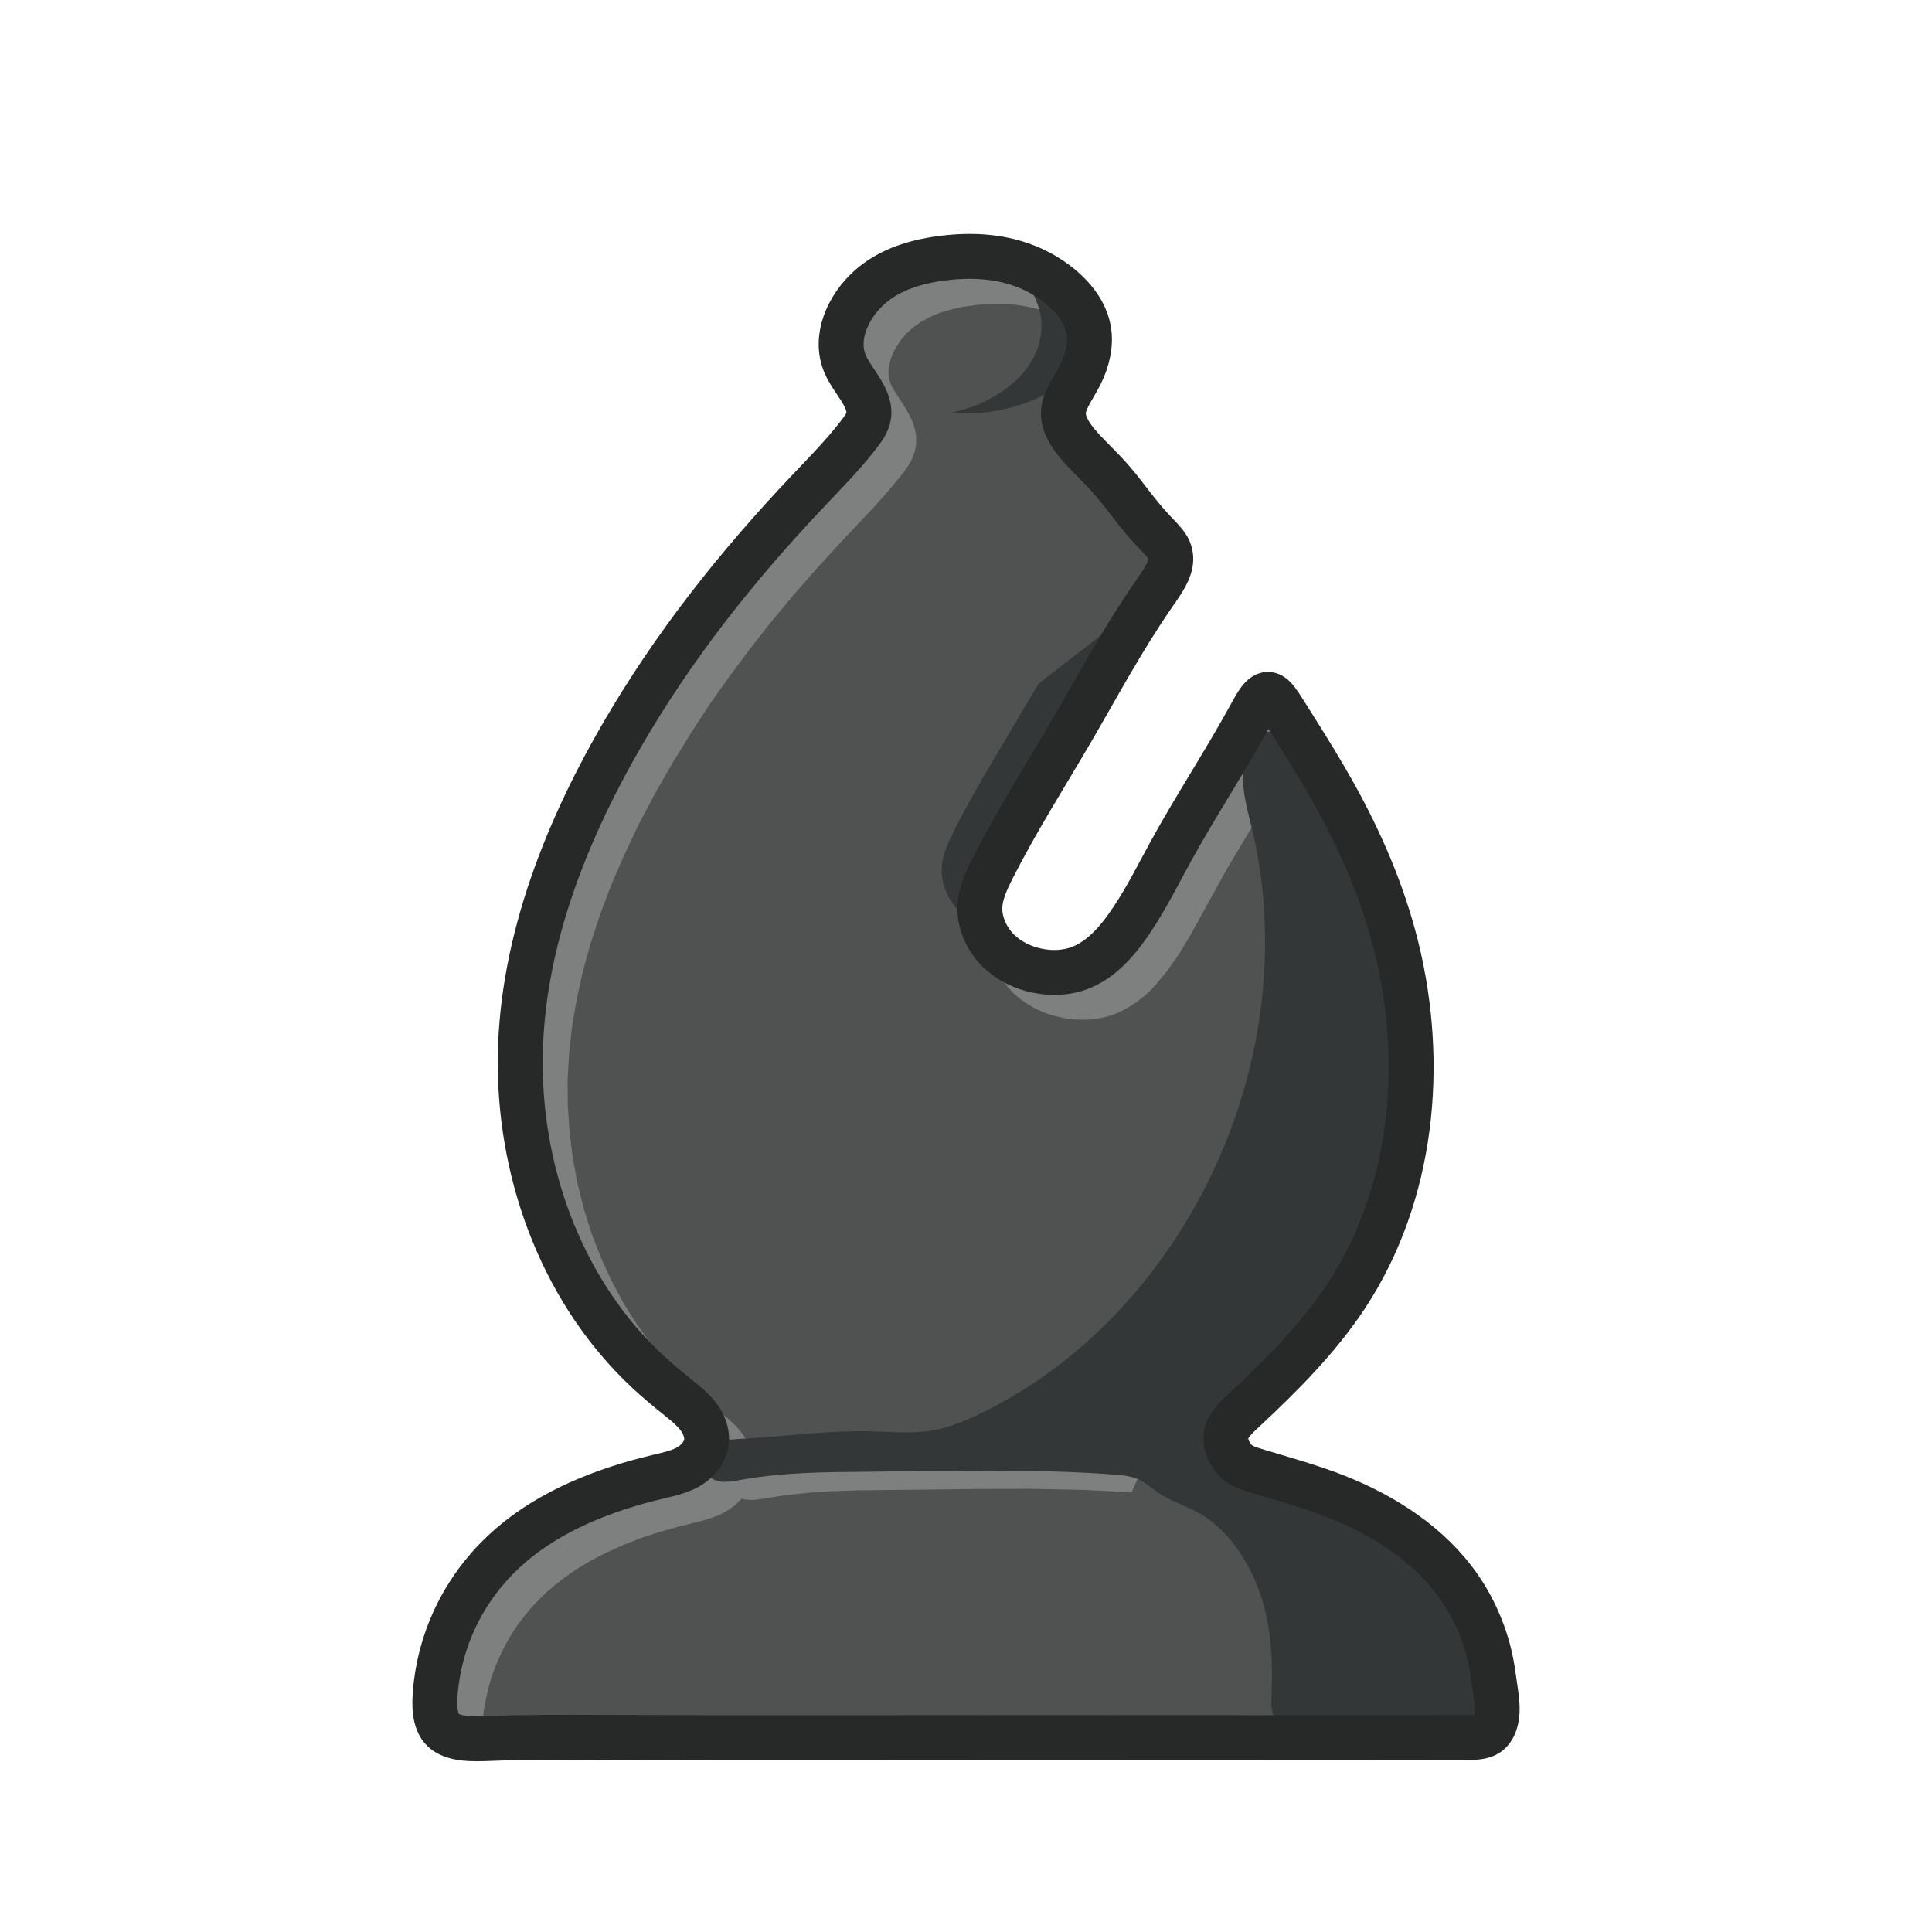
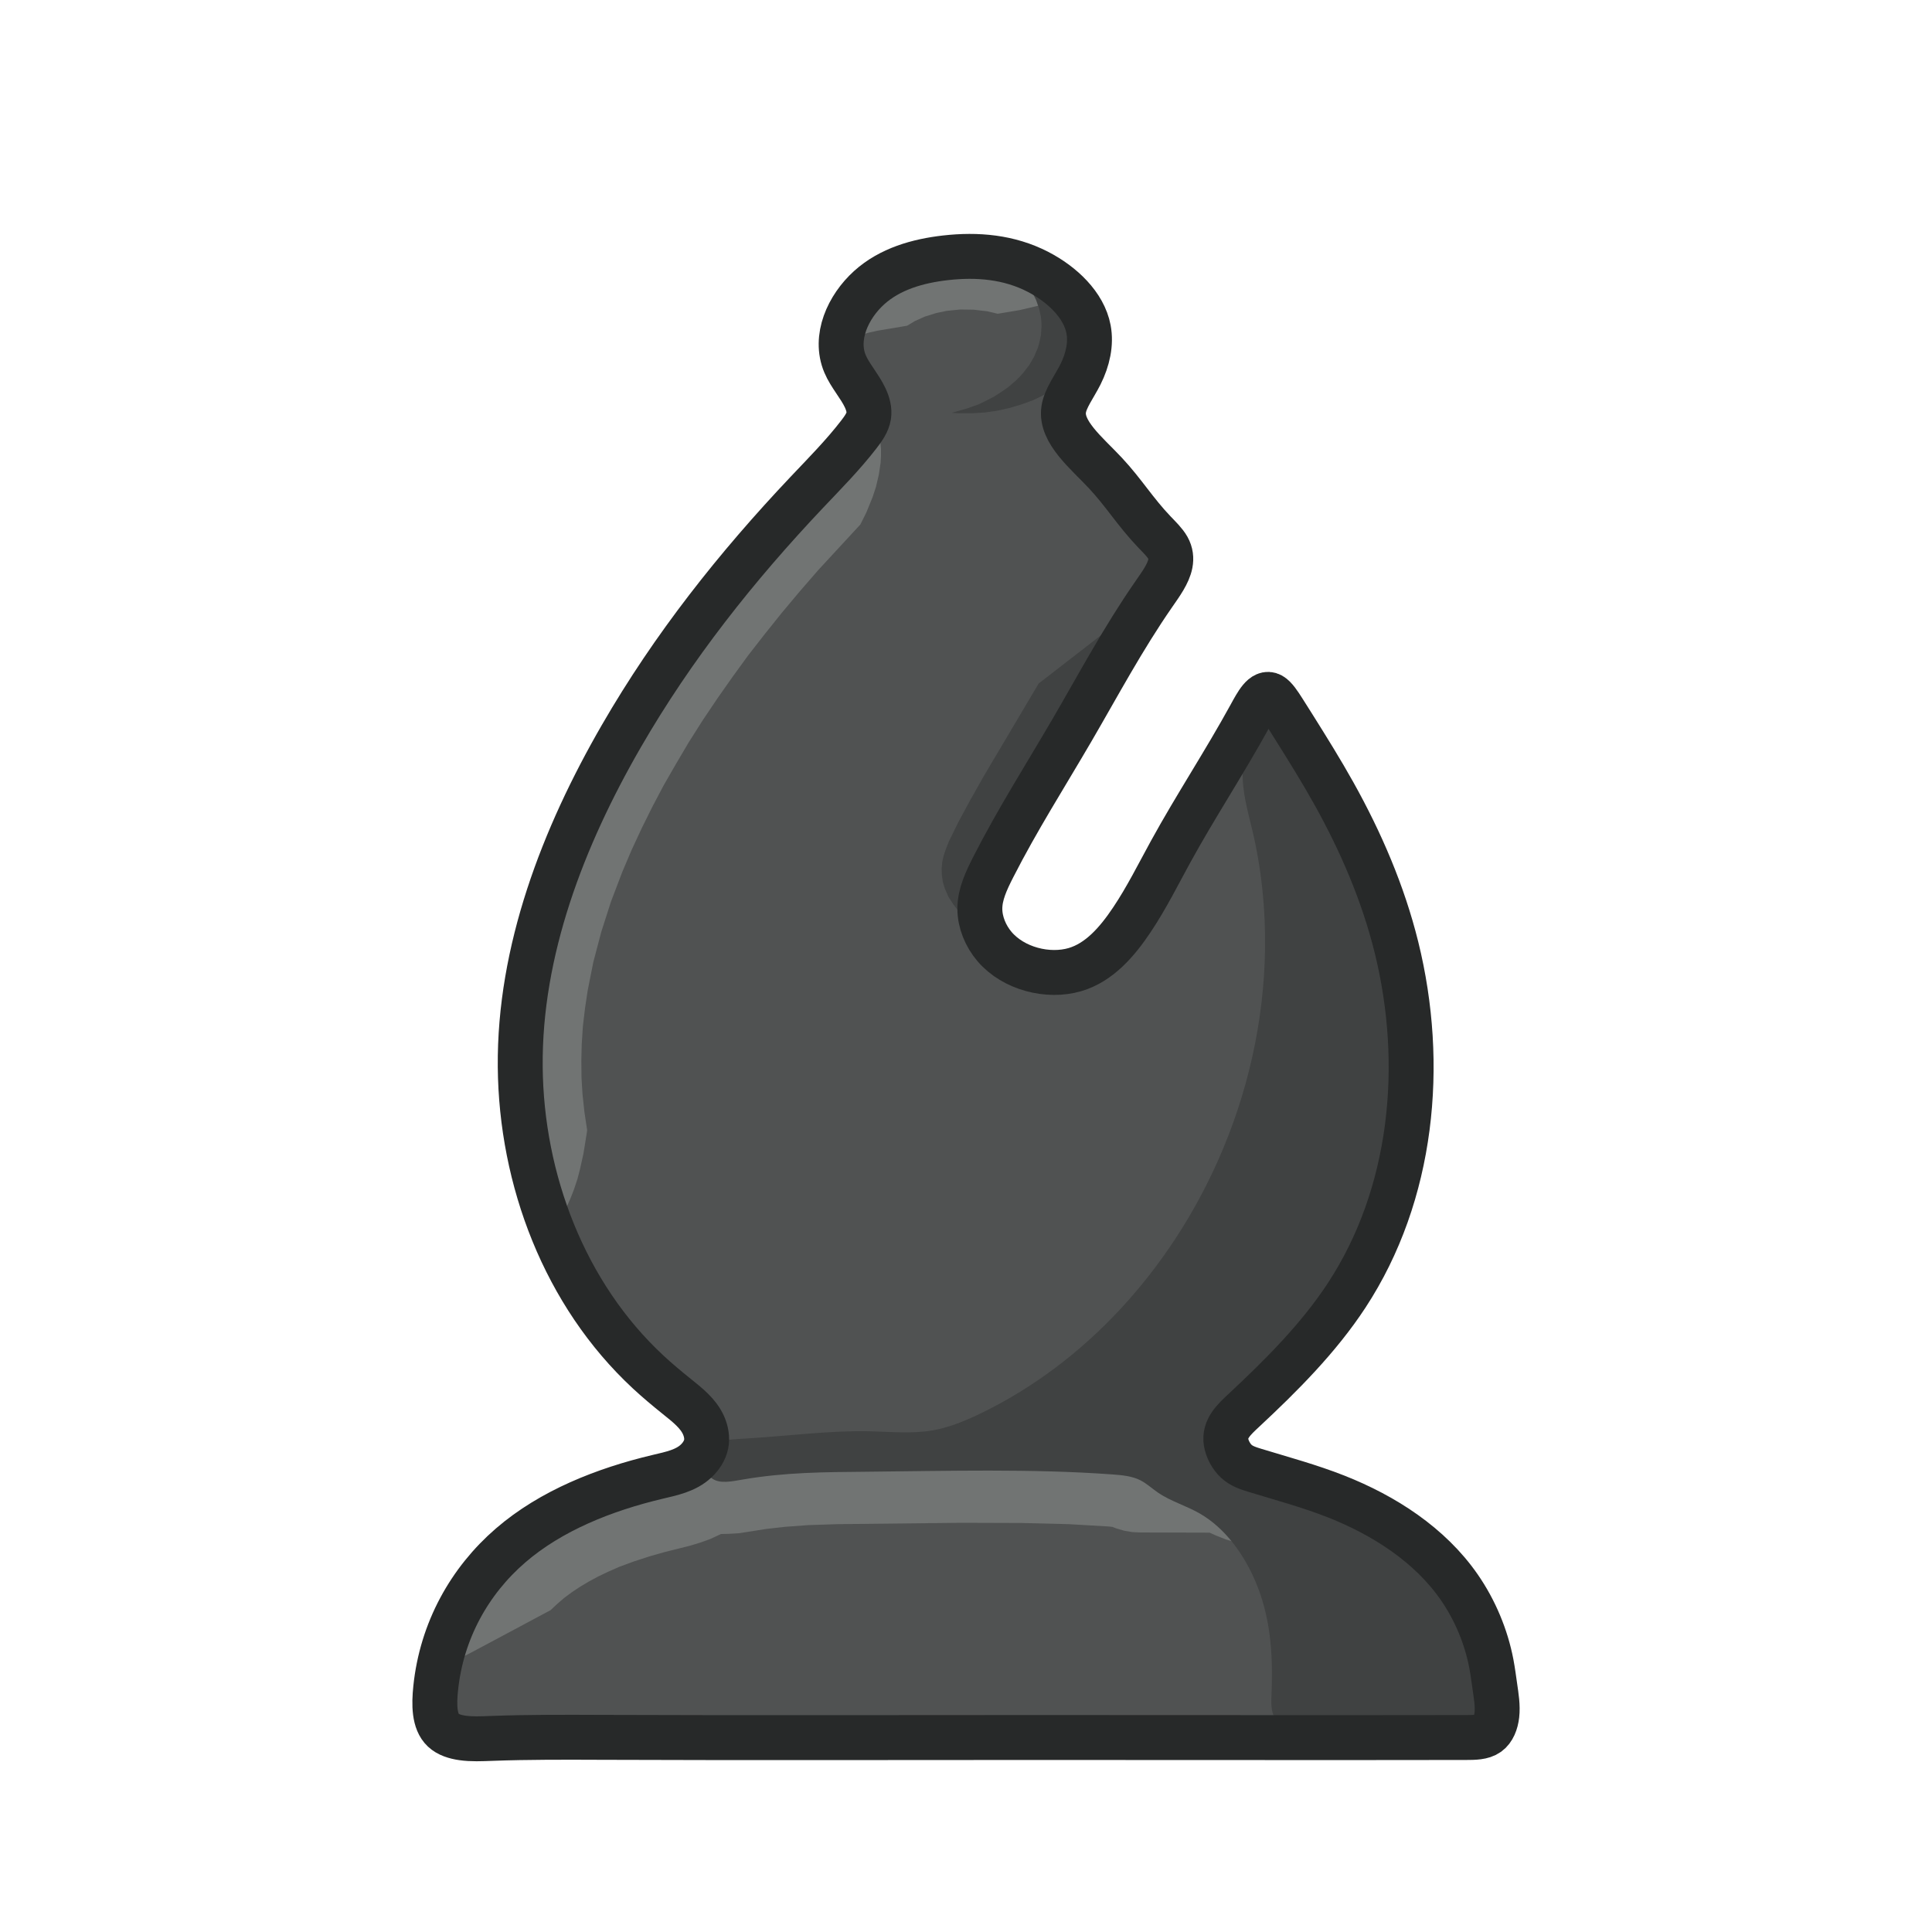
<svg xmlns="http://www.w3.org/2000/svg" width="100" height="100" viewBox="0 0 100 100" role="img">
  <defs>
    <clipPath id="clip-B-0" clipPathUnits="userSpaceOnUse">
      <path d="M48.94 13.344 C50.59 13.157 52.232 13.298 53.731 14.073 C54.967 14.712 56.105 15.782 56.343 17.044 C56.484 17.797 56.306 18.617 55.922 19.383 C55.603 20.017 55.143 20.614 55.057 21.19 C54.881 22.358 56.24 23.44 57.213 24.481 C58.172 25.507 58.757 26.494 59.752 27.535 C60.009 27.804 60.294 28.077 60.449 28.355 C60.599 28.624 60.628 28.899 60.575 29.177 C60.475 29.697 60.086 30.227 59.716 30.761 C58.113 33.073 56.85 35.454 55.482 37.8 C54.12 40.137 52.652 42.439 51.409 44.882 C51.051 45.586 50.711 46.302 50.717 47.055 C50.722 47.734 51.008 48.443 51.475 48.992 C52.461 50.15 54.251 50.593 55.638 50.187 C56.898 49.818 57.825 48.748 58.588 47.605 C59.346 46.472 59.943 45.267 60.586 44.094 C61.884 41.726 63.37 39.486 64.712 37.038 C65.057 36.407 65.394 35.763 65.792 35.984 C65.994 36.097 66.212 36.432 66.418 36.754 C66.603 37.043 66.779 37.322 66.952 37.599 C67.686 38.768 68.39 39.9 69.04 41.064 C70.44 43.573 71.588 46.232 72.28 49.028 C73.781 55.098 73.131 61.818 69.702 67.05 C68.258 69.254 66.319 71.194 64.398 72.985 C63.874 73.472 63.352 73.949 63.462 74.649 C63.516 74.991 63.721 75.386 63.993 75.637 C64.267 75.891 64.61 75.999 64.952 76.104 C66.381 76.54 67.789 76.918 69.163 77.46 C71.645 78.44 74.012 79.96 75.533 82.157 C76.352 83.34 76.926 84.72 77.19 86.102 C77.266 86.501 77.317 86.901 77.379 87.33 C77.447 87.8 77.53 88.304 77.477 88.768 C77.432 89.166 77.286 89.535 77.019 89.726 C76.732 89.931 76.306 89.932 75.88 89.933 C68.374 89.947 60.949 89.931 53.498 89.933 C46.048 89.934 38.572 89.953 31.142 89.925 C29.254 89.918 27.369 89.908 25.427 89.98 C24.92 89.999 24.41 90.023 23.938 89.955 C23.549 89.9 23.186 89.782 22.945 89.555 C22.467 89.107 22.463 88.233 22.55 87.391 C22.857 84.41 24.301 81.828 26.43 79.991 C28.527 78.181 31.291 77.094 34.023 76.445 C34.756 76.271 35.487 76.128 36.024 75.629 C36.275 75.396 36.483 75.085 36.551 74.749 C36.616 74.425 36.55 74.077 36.416 73.774 C36.141 73.156 35.58 72.723 35.031 72.281 C34.522 71.872 34.024 71.456 33.551 71.017 C29.216 66.995 26.977 61.05 26.927 55.216 C26.875 49.223 29.132 43.346 32.161 38.102 C34.832 33.478 38.103 29.347 41.786 25.456 C42.699 24.492 43.638 23.542 44.446 22.496 C44.684 22.188 44.91 21.871 44.964 21.526 C45.012 21.223 44.926 20.898 44.779 20.586 C44.498 19.986 43.992 19.433 43.739 18.832 C43.168 17.478 43.883 15.888 44.987 14.889 C46.061 13.918 47.504 13.507 48.94 13.344 Z" />
    </clipPath>
  </defs>
  <g stroke-linecap="round" stroke-linejoin="round">
    <path d="M48.94 13.344 C50.59 13.157 52.232 13.298 53.731 14.073 C54.967 14.712 56.105 15.782 56.343 17.044 C56.484 17.797 56.306 18.617 55.922 19.383 C55.603 20.017 55.143 20.614 55.057 21.19 C54.881 22.358 56.24 23.44 57.213 24.481 C58.172 25.507 58.757 26.494 59.752 27.535 C60.009 27.804 60.294 28.077 60.449 28.355 C60.599 28.624 60.628 28.899 60.575 29.177 C60.475 29.697 60.086 30.227 59.716 30.761 C58.113 33.073 56.85 35.454 55.482 37.8 C54.12 40.137 52.652 42.439 51.409 44.882 C51.051 45.586 50.711 46.302 50.717 47.055 C50.722 47.734 51.008 48.443 51.475 48.992 C52.461 50.15 54.251 50.593 55.638 50.187 C56.898 49.818 57.825 48.748 58.588 47.605 C59.346 46.472 59.943 45.267 60.586 44.094 C61.884 41.726 63.37 39.486 64.712 37.038 C65.057 36.407 65.394 35.763 65.792 35.984 C65.994 36.097 66.212 36.432 66.418 36.754 C66.603 37.043 66.779 37.322 66.952 37.599 C67.686 38.768 68.39 39.9 69.04 41.064 C70.44 43.573 71.588 46.232 72.28 49.028 C73.781 55.098 73.131 61.818 69.702 67.05 C68.258 69.254 66.319 71.194 64.398 72.985 C63.874 73.472 63.352 73.949 63.462 74.649 C63.516 74.991 63.721 75.386 63.993 75.637 C64.267 75.891 64.61 75.999 64.952 76.104 C66.381 76.54 67.789 76.918 69.163 77.46 C71.645 78.44 74.012 79.96 75.533 82.157 C76.352 83.34 76.926 84.72 77.19 86.102 C77.266 86.501 77.317 86.901 77.379 87.33 C77.447 87.8 77.53 88.304 77.477 88.768 C77.432 89.166 77.286 89.535 77.019 89.726 C76.732 89.931 76.306 89.932 75.88 89.933 C68.374 89.947 60.949 89.931 53.498 89.933 C46.048 89.934 38.572 89.953 31.142 89.925 C29.254 89.918 27.369 89.908 25.427 89.98 C24.92 89.999 24.41 90.023 23.938 89.955 C23.549 89.9 23.186 89.782 22.945 89.555 C22.467 89.107 22.463 88.233 22.55 87.391 C22.857 84.41 24.301 81.828 26.43 79.991 C28.527 78.181 31.291 77.094 34.023 76.445 C34.756 76.271 35.487 76.128 36.024 75.629 C36.275 75.396 36.483 75.085 36.551 74.749 C36.616 74.425 36.55 74.077 36.416 73.774 C36.141 73.156 35.58 72.723 35.031 72.281 C34.522 71.872 34.024 71.456 33.551 71.017 C29.216 66.995 26.977 61.05 26.927 55.216 C26.875 49.223 29.132 43.346 32.161 38.102 C34.832 33.478 38.103 29.347 41.786 25.456 C42.699 24.492 43.638 23.542 44.446 22.496 C44.684 22.188 44.91 21.871 44.964 21.526 C45.012 21.223 44.926 20.898 44.779 20.586 C44.498 19.986 43.992 19.433 43.739 18.832 C43.168 17.478 43.883 15.888 44.987 14.889 C46.061 13.918 47.504 13.507 48.94 13.344 Z" fill="#505252" />
-     <g data-lighting="neo-edge" fill="#7D807F">
-       <path d="M48.51 14.41 L49.05 14.34 49.61 14.29 50.15 14.27 50.58 14.28 51.10 14.32 51.51 14.38 52.02 14.49 52.41 14.60 52.89 14.78 53.27 14.96 53.72 15.22 54.05 15.45 54.44 15.77 54.71 16.04 54.94 16.32 55.15 16.66 54.63 16.36 54.15 16.15 53.67 15.99 53.07 15.85 52.45 15.76 51.81 15.72 51.16 15.73 50.50 15.79 49.85 15.88 49.22 16.02 48.62 16.20 48.15 16.40 47.64 16.68 47.25 16.96 46.90 17.28 46.59 17.65 46.29 18.14 46.11 18.55 46.01 18.96 45.99 19.19 45.99 19.41 46.04 19.69 46.14 19.96 46.30 20.25 46.79 21.00 47.01 21.37 47.21 21.77 47.35 22.19 47.42 22.60 47.42 22.98 47.35 23.37 47.18 23.81 47.00 24.12 46.77 24.45 45.98 25.41 45.26 26.22 43.47 28.12 42.27 29.43 41.02 30.86 39.89 32.22 38.80 33.61 37.75 35.02 36.73 36.46 35.83 37.84 34.84 39.44 33.90 41.08 33.07 42.65 32.31 44.26 31.65 45.77 31.07 47.31 30.56 48.86 30.16 50.31 29.84 51.78 29.61 53.13 29.46 54.49 29.38 55.86 29.39 57.23 29.48 58.60 29.65 59.96 29.88 61.20 30.21 62.54 30.62 63.85 31.12 65.13 31.64 66.27 32.29 67.48 32.96 68.54 33.69 69.55 34.50 70.53 33.98 70.05 33.50 69.57 33.04 69.06 32.59 68.55 32.17 68.01 31.77 67.46 31.38 66.90 30.96 66.22 30.30 65.03 29.99 64.41 29.67 63.68 29.41 63.05 29.14 62.29 28.92 61.64 28.70 60.87 28.53 60.20 28.36 59.41 28.24 58.74 28.12 57.94 28.04 57.26 27.97 56.46 27.94 55.78 27.93 54.98 27.98 53.50 28.12 52.02 28.23 51.23 28.37 50.44 28.71 48.86 29.11 47.41 29.62 45.86 30.20 44.32 30.86 42.81 31.62 41.20 32.45 39.63 33.39 37.99 34.38 36.39 35.28 35.01 36.30 33.57 37.35 32.16 38.44 30.77 39.57 29.41 40.82 27.98 42.02 26.67 43.81 24.77 44.53 23.96 45.32 23.00 45.55 22.67 45.73 22.36 45.90 21.92 45.97 21.53 45.97 21.15 45.90 20.74 45.76 20.32 45.56 19.92 44.72 18.57 44.61 18.31 44.55 18.03 44.54 17.66 44.61 17.27 44.76 16.85 44.93 16.52 45.20 16.13 45.52 15.76 45.88 15.45 46.35 15.13 46.79 14.90 47.36 14.69 47.87 14.54 Z M66.85 39.32 L65.95 40.88 63.48 45.02 61.60 48.43 61.01 49.40 60.41 50.26 59.82 50.97 59.53 51.28 59.22 51.56 58.80 51.89 58.42 52.13 57.94 52.39 57.53 52.55 57.10 52.67 56.63 52.75 56.19 52.78 55.63 52.77 55.16 52.71 54.60 52.59 54.15 52.45 53.62 52.22 53.20 51.98 52.82 51.72 52.47 51.42 52.15 51.08 51.96 50.83 51.77 50.54 52.15 50.76 52.56 50.94 52.98 51.09 53.44 51.21 54.00 51.30 54.45 51.33 54.92 51.32 55.36 51.27 55.76 51.19 56.05 51.11 56.62 50.87 57.22 50.53 57.77 50.11 58.27 49.63 58.72 49.11 59.20 48.48 59.76 47.63 60.39 46.56 61.46 44.57 62.03 43.57 64.62 39.22 65.65 37.41 Z M38.53 77.61 L38.39 77.57 38.05 77.91 37.74 78.13 37.37 78.35 36.93 78.53 36.43 78.69 35.15 79.01 34.15 79.29 33.17 79.61 32.21 79.99 31.39 80.36 30.59 80.77 29.83 81.23 29.21 81.66 28.70 82.06 28.29 82.41 27.91 82.78 27.54 83.17 27.20 83.58 26.87 84.00 26.57 84.44 26.29 84.90 26.04 85.37 25.81 85.86 25.60 86.36 25.42 86.87 25.27 87.40 25.15 87.94 25.05 88.49 24.99 88.99 24.43 89.00 24.08 88.97 23.80 88.90 23.62 88.82 23.54 88.60 23.51 88.27 23.52 87.85 23.56 87.38 23.62 86.93 23.72 86.38 23.85 85.85 24.01 85.32 24.36 84.41 24.79 83.54 25.30 82.73 25.62 82.30 25.95 81.88 26.31 81.49 26.69 81.11 27.08 80.75 27.58 80.34 28.02 80.02 28.57 79.66 29.05 79.38 29.63 79.06 30.76 78.54 32.04 78.05 33.25 77.68 34.97 77.24 35.51 77.07 36.06 76.82 36.33 76.66 36.56 76.49 36.82 76.25 36.88 76.14 36.91 76.16 36.92 76.13 37.07 75.95 37.24 75.70 37.43 75.29 37.52 74.99 37.56 74.79 37.57 74.34 37.50 73.88 37.34 73.39 37.10 72.95 37.67 73.42 38.07 73.79 38.38 74.15 38.62 74.50 38.79 74.84 38.94 75.27 39.01 75.68 39.02 76.09 39.87 75.98 40.63 75.91 42.48 75.81 48.98 75.73 52.00 75.72 54.81 75.77 57.39 75.90 57.96 75.95 58.34 76.00 58.70 76.09 59.03 76.22 58.57 77.24 56.16 77.12 53.35 77.06 50.52 77.07 44.37 77.14 42.90 77.19 41.78 77.27 40.64 77.39 39.27 77.61 38.89 77.64 Z M73.90 81.72 L74.28 82.16 73.53 81.58 72.69 81.03 71.80 80.54 70.87 80.10 70.03 79.76 69.17 79.45 68.18 79.13 65.98 78.47 65.39 78.24 64.96 77.98 64.66 77.71 64.49 77.52 64.32 77.28 64.10 76.87 64.53 77.02 66.84 77.72 68.05 78.11 69.11 78.52 70.15 78.99 70.75 79.30 71.24 79.58 71.81 79.95 72.26 80.26 72.70 80.60 73.12 80.96 73.52 81.33 Z" />
+     <g data-lighting="neo-edge" fill="#717473">
+       <path d="M54.13 15.38 L54.41 15.60 54.30 15.65 53.80 15.81 52.78 16.05 51.64 16.24 51.09 16.11 50.40 16.03 49.70 16.02 49.00 16.09 48.47 16.20 47.86 16.39 47.35 16.62 46.95 16.86 45.40 17.12 44.96 17.22 44.48 17.36 44.54 17.09 44.60 16.89 44.74 16.60 44.85 16.40 45.06 16.11 45.22 15.92 45.50 15.64 45.72 15.46 46.07 15.21 46.33 15.05 46.90 14.77 47.36 14.59 47.69 14.48 48.36 14.31 49.25 14.19 49.98 14.16 50.71 14.19 51.42 14.28 52.11 14.43 52.44 14.53 52.91 14.70 53.49 14.98 53.76 15.13 Z M45.49 22.59 L45.52 22.63 45.56 22.81 45.60 23.24 45.60 23.61 45.58 23.95 45.49 24.56 45.34 25.20 45.17 25.72 44.84 26.53 44.53 27.15 42.35 29.51 41.37 30.64 40.49 31.69 39.56 32.85 38.72 33.93 37.92 35.03 37.14 36.14 36.38 37.27 35.65 38.42 34.96 39.59 34.34 40.67 33.76 41.77 33.21 42.88 32.69 44.00 32.21 45.13 31.62 46.68 31.12 48.24 30.71 49.80 30.42 51.26 30.28 52.19 30.17 53.12 30.11 54.05 30.09 54.88 30.10 55.81 30.15 56.63 30.25 57.56 30.39 58.49 30.38 58.59 30.20 59.71 30.02 60.52 29.89 61.02 29.70 61.59 29.52 62.05 29.27 62.61 29.22 62.69 29.18 62.72 28.83 61.67 28.52 60.56 28.28 59.55 28.08 58.41 27.94 57.27 27.85 56.12 27.83 54.98 27.86 53.84 27.94 52.69 28.08 51.56 28.27 50.42 28.54 49.18 28.85 47.94 29.23 46.71 29.65 45.49 30.11 44.28 30.62 43.09 31.22 41.80 31.86 40.53 32.59 39.17 33.36 37.84 34.17 36.53 35.00 35.25 35.87 33.99 36.70 32.85 37.56 31.73 38.44 30.62 39.34 29.53 40.27 28.45 41.30 27.30 44.22 24.17 44.85 23.43 Z M36.40 76.48 L36.65 76.28 36.89 76.36 37.11 76.41 37.46 76.44 37.71 76.43 38.06 76.39 39.09 76.23 39.92 76.12 40.87 76.03 41.82 75.97 43.58 75.93 50.28 75.86 53.64 75.88 55.16 75.92 56.53 75.99 57.61 76.06 58.11 76.11 58.40 76.18 58.84 76.34 59.03 76.36 63.45 76.36 63.82 76.62 64.29 76.83 66.98 77.65 67.97 77.98 69.04 78.38 69.98 78.80 70.99 79.33 71.96 79.93 72.41 80.25 72.85 80.59 73.58 81.24 73.52 81.27 72.51 81.32 70.91 81.33 69.62 81.27 67.92 81.12 67.19 80.85 66.41 80.58 63.45 79.68 62.94 79.48 62.61 79.33 59.02 79.32 58.60 79.30 58.19 79.23 57.78 79.11 57.57 79.03 57.38 79.01 55.31 78.89 52.90 78.83 49.74 78.82 43.35 78.89 41.83 78.94 40.61 79.03 39.65 79.14 38.25 79.36 37.74 79.39 37.32 79.40 36.76 79.66 36.23 79.85 35.70 80.01 34.42 80.33 33.64 80.55 32.78 80.83 32.05 81.10 31.44 81.37 30.94 81.61 30.46 81.87 30.01 82.14 29.59 82.42 29.20 82.71 28.84 83.02 28.50 83.34 24.42 85.52 23.81 85.83 23.75 85.84 24.02 84.98 24.36 84.17 24.76 83.40 25.22 82.67 25.74 81.98 26.31 81.34 26.94 80.74 27.70 80.13 28.33 79.69 29.09 79.24 29.89 78.82 30.72 78.45 31.69 78.07 32.67 77.74 33.45 77.52 34.83 77.18 35.34 77.03 35.87 76.81 36.14 76.66 Z" />
    </g>
-     <g clip-path="url(#clip-B-0)" fill="#343738" stroke-linecap="round" stroke-linejoin="round">
+     <g clip-path="url(#clip-B-0)" fill="#404242" stroke-linecap="round" stroke-linejoin="round">
      <path d="M65.605 37.872 C65.267 37.898 64.912 38.147 64.686 38.489 C64.422 38.889 64.335 39.417 64.321 39.922 C64.289 41.011 64.591 41.997 64.827 43 C65.297 44.995 65.507 47.057 65.478 49.117 C65.426 52.872 64.58 56.619 63.041 60.075 C60.544 65.687 56.222 70.534 50.716 73.178 C49.917 73.562 49.092 73.9 48.229 74.043 C47.196 74.215 46.107 74.109 45.052 74.084 C42.946 74.036 40.977 74.313 38.68 74.453 C37.574 74.521 36.391 74.556 36.326 75.365 C36.295 75.747 36.514 76.301 36.876 76.54 C37.277 76.805 37.856 76.682 38.422 76.584 C40.664 76.197 42.718 76.197 44.818 76.177 C49.024 76.136 53.419 76.014 57.546 76.314 C58.071 76.352 58.593 76.397 59.032 76.622 C59.358 76.789 59.639 77.056 59.958 77.272 C60.598 77.705 61.393 77.934 62.091 78.334 C63.408 79.087 64.381 80.445 64.979 81.849 C65.748 83.653 65.896 85.531 65.816 87.6 C65.797 88.104 65.764 88.618 66.014 88.94 C66.247 89.239 66.725 89.371 67.194 89.427 C68.327 89.562 69.411 89.258 70.443 89.215 C71.48 89.172 72.464 89.394 73.607 89.454 C74.631 89.507 75.783 89.43 76.318 88.83 C76.856 88.228 76.772 87.099 76.556 86.084 C76.373 85.226 76.096 84.45 75.728 83.73 C74.334 80.998 71.64 79.072 68.727 77.966 C67.118 77.355 65.443 76.993 63.834 76.49 C63.415 76.359 63 76.218 62.88 75.854 C62.808 75.637 62.84 75.341 62.756 75.117 C62.686 74.932 62.538 74.795 62.398 74.692 C62.092 74.467 61.824 74.4 61.959 74.183 C62.063 74.016 62.404 73.76 62.729 73.509 C64.074 72.467 65.129 71.5 66.154 70.428 C67.171 69.362 68.158 68.194 68.993 66.935 C70.946 63.989 72.062 60.549 72.335 57.067 C72.639 53.194 71.899 49.269 70.476 45.615 C69.894 44.122 69.198 42.674 68.471 41.292 C68.117 40.62 67.756 39.963 67.287 39.263 C66.818 38.564 66.242 37.822 65.605 37.872 Z" />
-       <path d="M62.54 74.63 L62.51 74.74 62.42 74.83 62.29 74.87 62.17 74.84 61.90 74.66 61.79 74.57 61.69 74.39 61.68 74.20 61.74 74.07 61.80 73.98 62.15 73.65 62.26 73.56 62.35 73.52 62.44 73.52 62.53 73.56 62.60 73.63 62.64 73.72 62.64 73.82 62.55 74.22 Z" />
+       <path d="M65.98 37.76 L66.00 37.86 65.98 37.98 65.91 38.07 65.80 38.12 65.56 38.13 65.47 38.10 65.38 38.03 65.33 37.92 65.33 37.82 65.44 37.61 65.50 37.53 65.59 37.49 65.71 37.48 65.82 37.54 Z M62.54 74.32 L62.54 74.63 62.52 74.72 62.42 74.83 62.33 74.87 62.26 74.87 62.15 74.83 61.80 74.58 61.70 74.42 61.68 74.25 61.75 74.05 61.89 73.88 62.26 73.56 62.32 73.53 62.42 73.52 62.55 73.58 62.60 73.63 62.64 73.72 62.64 73.82 62.57 74.11 Z" />
      <path d="M56.33 18.23 L56.19 18.48 55.91 18.90 55.74 19.10 55.38 19.49 54.96 19.85 54.49 20.17 53.98 20.47 53.71 20.60 53.43 20.73 52.85 20.94 52.24 21.12 51.61 21.26 50.97 21.35 50.31 21.39 49.65 21.39 49.25 21.37 50.06 21.14 50.65 20.93 50.92 20.80 51.45 20.53 51.94 20.21 52.17 20.05 52.59 19.69 52.78 19.50 52.96 19.30 53.27 18.90 53.52 18.47 53.71 18.02 53.78 17.80 53.88 17.34 53.91 16.88 53.90 16.65 53.88 16.41 53.78 15.96 53.62 15.51 53.40 15.07 53.27 14.86 52.96 14.45 52.59 14.06 52.39 13.88 52.17 13.71 51.74 13.40 52.27 13.52 52.72 13.65 53.29 13.86 53.73 14.07 54.25 14.37 54.65 14.65 55.03 14.95 55.37 15.28 55.68 15.64 55.88 15.92 56.10 16.31 56.23 16.62 56.34 17.04 56.38 17.37 56.39 17.70 Z" />
      <path d="M50.90 48.01 L50.52 47.83 50.21 47.65 49.83 47.35 49.57 47.10 49.35 46.82 49.09 46.42 48.90 45.98 48.80 45.64 48.75 45.30 48.74 44.96 48.77 44.63 48.84 44.30 48.95 43.97 49.12 43.54 49.59 42.58 50.21 41.43 50.91 40.19 53.76 35.38 59.71 30.77 58.78 32.18 57.72 33.91 55.42 37.90 52.83 42.27 52.13 43.52 51.57 44.56 51.05 45.63 50.89 46.06 50.80 46.39 50.72 46.83 50.72 47.17 50.76 47.51 Z" />
    </g>
    <path d="M48.94 13.344 C50.59 13.157 52.232 13.298 53.731 14.073 C54.967 14.712 56.105 15.782 56.343 17.044 C56.484 17.797 56.306 18.617 55.922 19.383 C55.603 20.017 55.143 20.614 55.057 21.19 C54.881 22.358 56.24 23.44 57.213 24.481 C58.172 25.507 58.757 26.494 59.752 27.535 C60.009 27.804 60.294 28.077 60.449 28.355 C60.599 28.624 60.628 28.899 60.575 29.177 C60.475 29.697 60.086 30.227 59.716 30.761 C58.113 33.073 56.85 35.454 55.482 37.8 C54.12 40.137 52.652 42.439 51.409 44.882 C51.051 45.586 50.711 46.302 50.717 47.055 C50.722 47.734 51.008 48.443 51.475 48.992 C52.461 50.15 54.251 50.593 55.638 50.187 C56.898 49.818 57.825 48.748 58.588 47.605 C59.346 46.472 59.943 45.267 60.586 44.094 C61.884 41.726 63.37 39.486 64.712 37.038 C65.057 36.407 65.394 35.763 65.792 35.984 C65.994 36.097 66.212 36.432 66.418 36.754 C66.603 37.043 66.779 37.322 66.952 37.599 C67.686 38.768 68.39 39.9 69.04 41.064 C70.44 43.573 71.588 46.232 72.28 49.028 C73.781 55.098 73.131 61.818 69.702 67.05 C68.258 69.254 66.319 71.194 64.398 72.985 C63.874 73.472 63.352 73.949 63.462 74.649 C63.516 74.991 63.721 75.386 63.993 75.637 C64.267 75.891 64.61 75.999 64.952 76.104 C66.381 76.54 67.789 76.918 69.163 77.46 C71.645 78.44 74.012 79.96 75.533 82.157 C76.352 83.34 76.926 84.72 77.19 86.102 C77.266 86.501 77.317 86.901 77.379 87.33 C77.447 87.8 77.53 88.304 77.477 88.768 C77.432 89.166 77.286 89.535 77.019 89.726 C76.732 89.931 76.306 89.932 75.88 89.933 C68.374 89.947 60.949 89.931 53.498 89.933 C46.048 89.934 38.572 89.953 31.142 89.925 C29.254 89.918 27.369 89.908 25.427 89.98 C24.92 89.999 24.41 90.023 23.938 89.955 C23.549 89.9 23.186 89.782 22.945 89.555 C22.467 89.107 22.463 88.233 22.55 87.391 C22.857 84.41 24.301 81.828 26.43 79.991 C28.527 78.181 31.291 77.094 34.023 76.445 C34.756 76.271 35.487 76.128 36.024 75.629 C36.275 75.396 36.483 75.085 36.551 74.749 C36.616 74.425 36.55 74.077 36.416 73.774 C36.141 73.156 35.58 72.723 35.031 72.281 C34.522 71.872 34.024 71.456 33.551 71.017 C29.216 66.995 26.977 61.05 26.927 55.216 C26.875 49.223 29.132 43.346 32.161 38.102 C34.832 33.478 38.103 29.347 41.786 25.456 C42.699 24.492 43.638 23.542 44.446 22.496 C44.684 22.188 44.91 21.871 44.964 21.526 C45.012 21.223 44.926 20.898 44.779 20.586 C44.498 19.986 43.992 19.433 43.739 18.832 C43.168 17.478 43.883 15.888 44.987 14.889 C46.061 13.918 47.504 13.507 48.94 13.344 Z" fill="none" stroke="#272929" stroke-width="2.325" />
  </g>
</svg>
